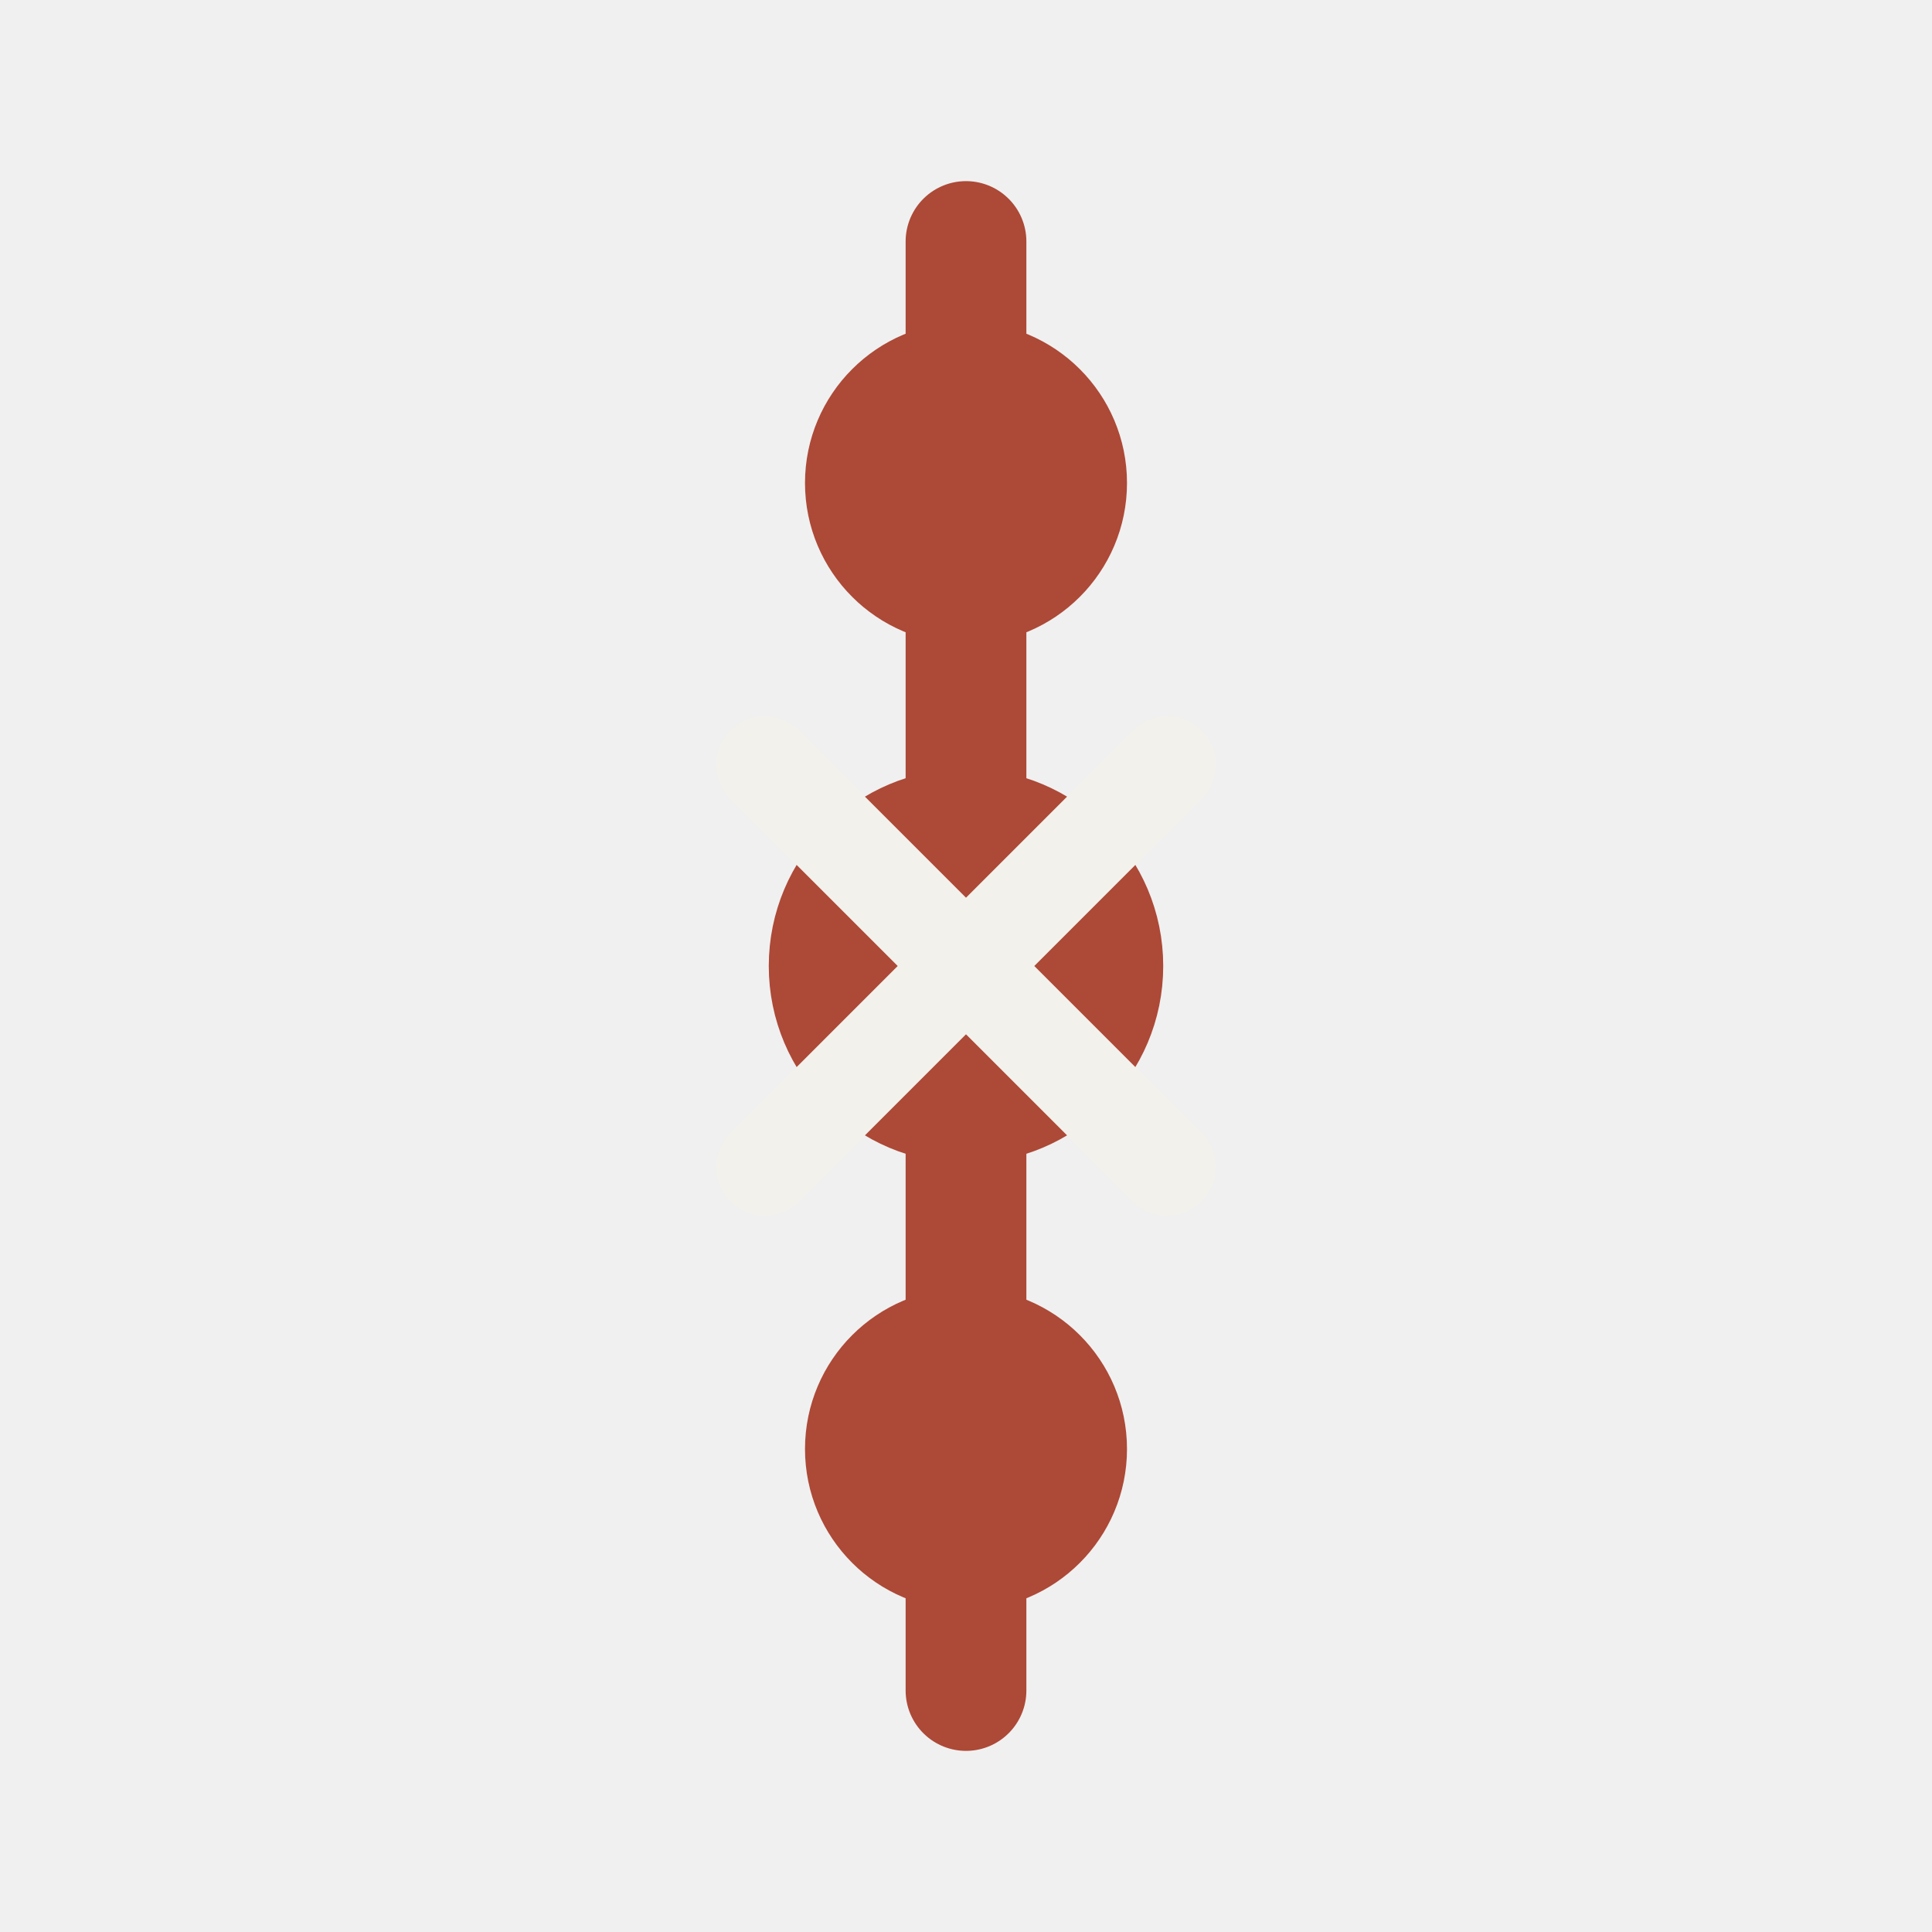
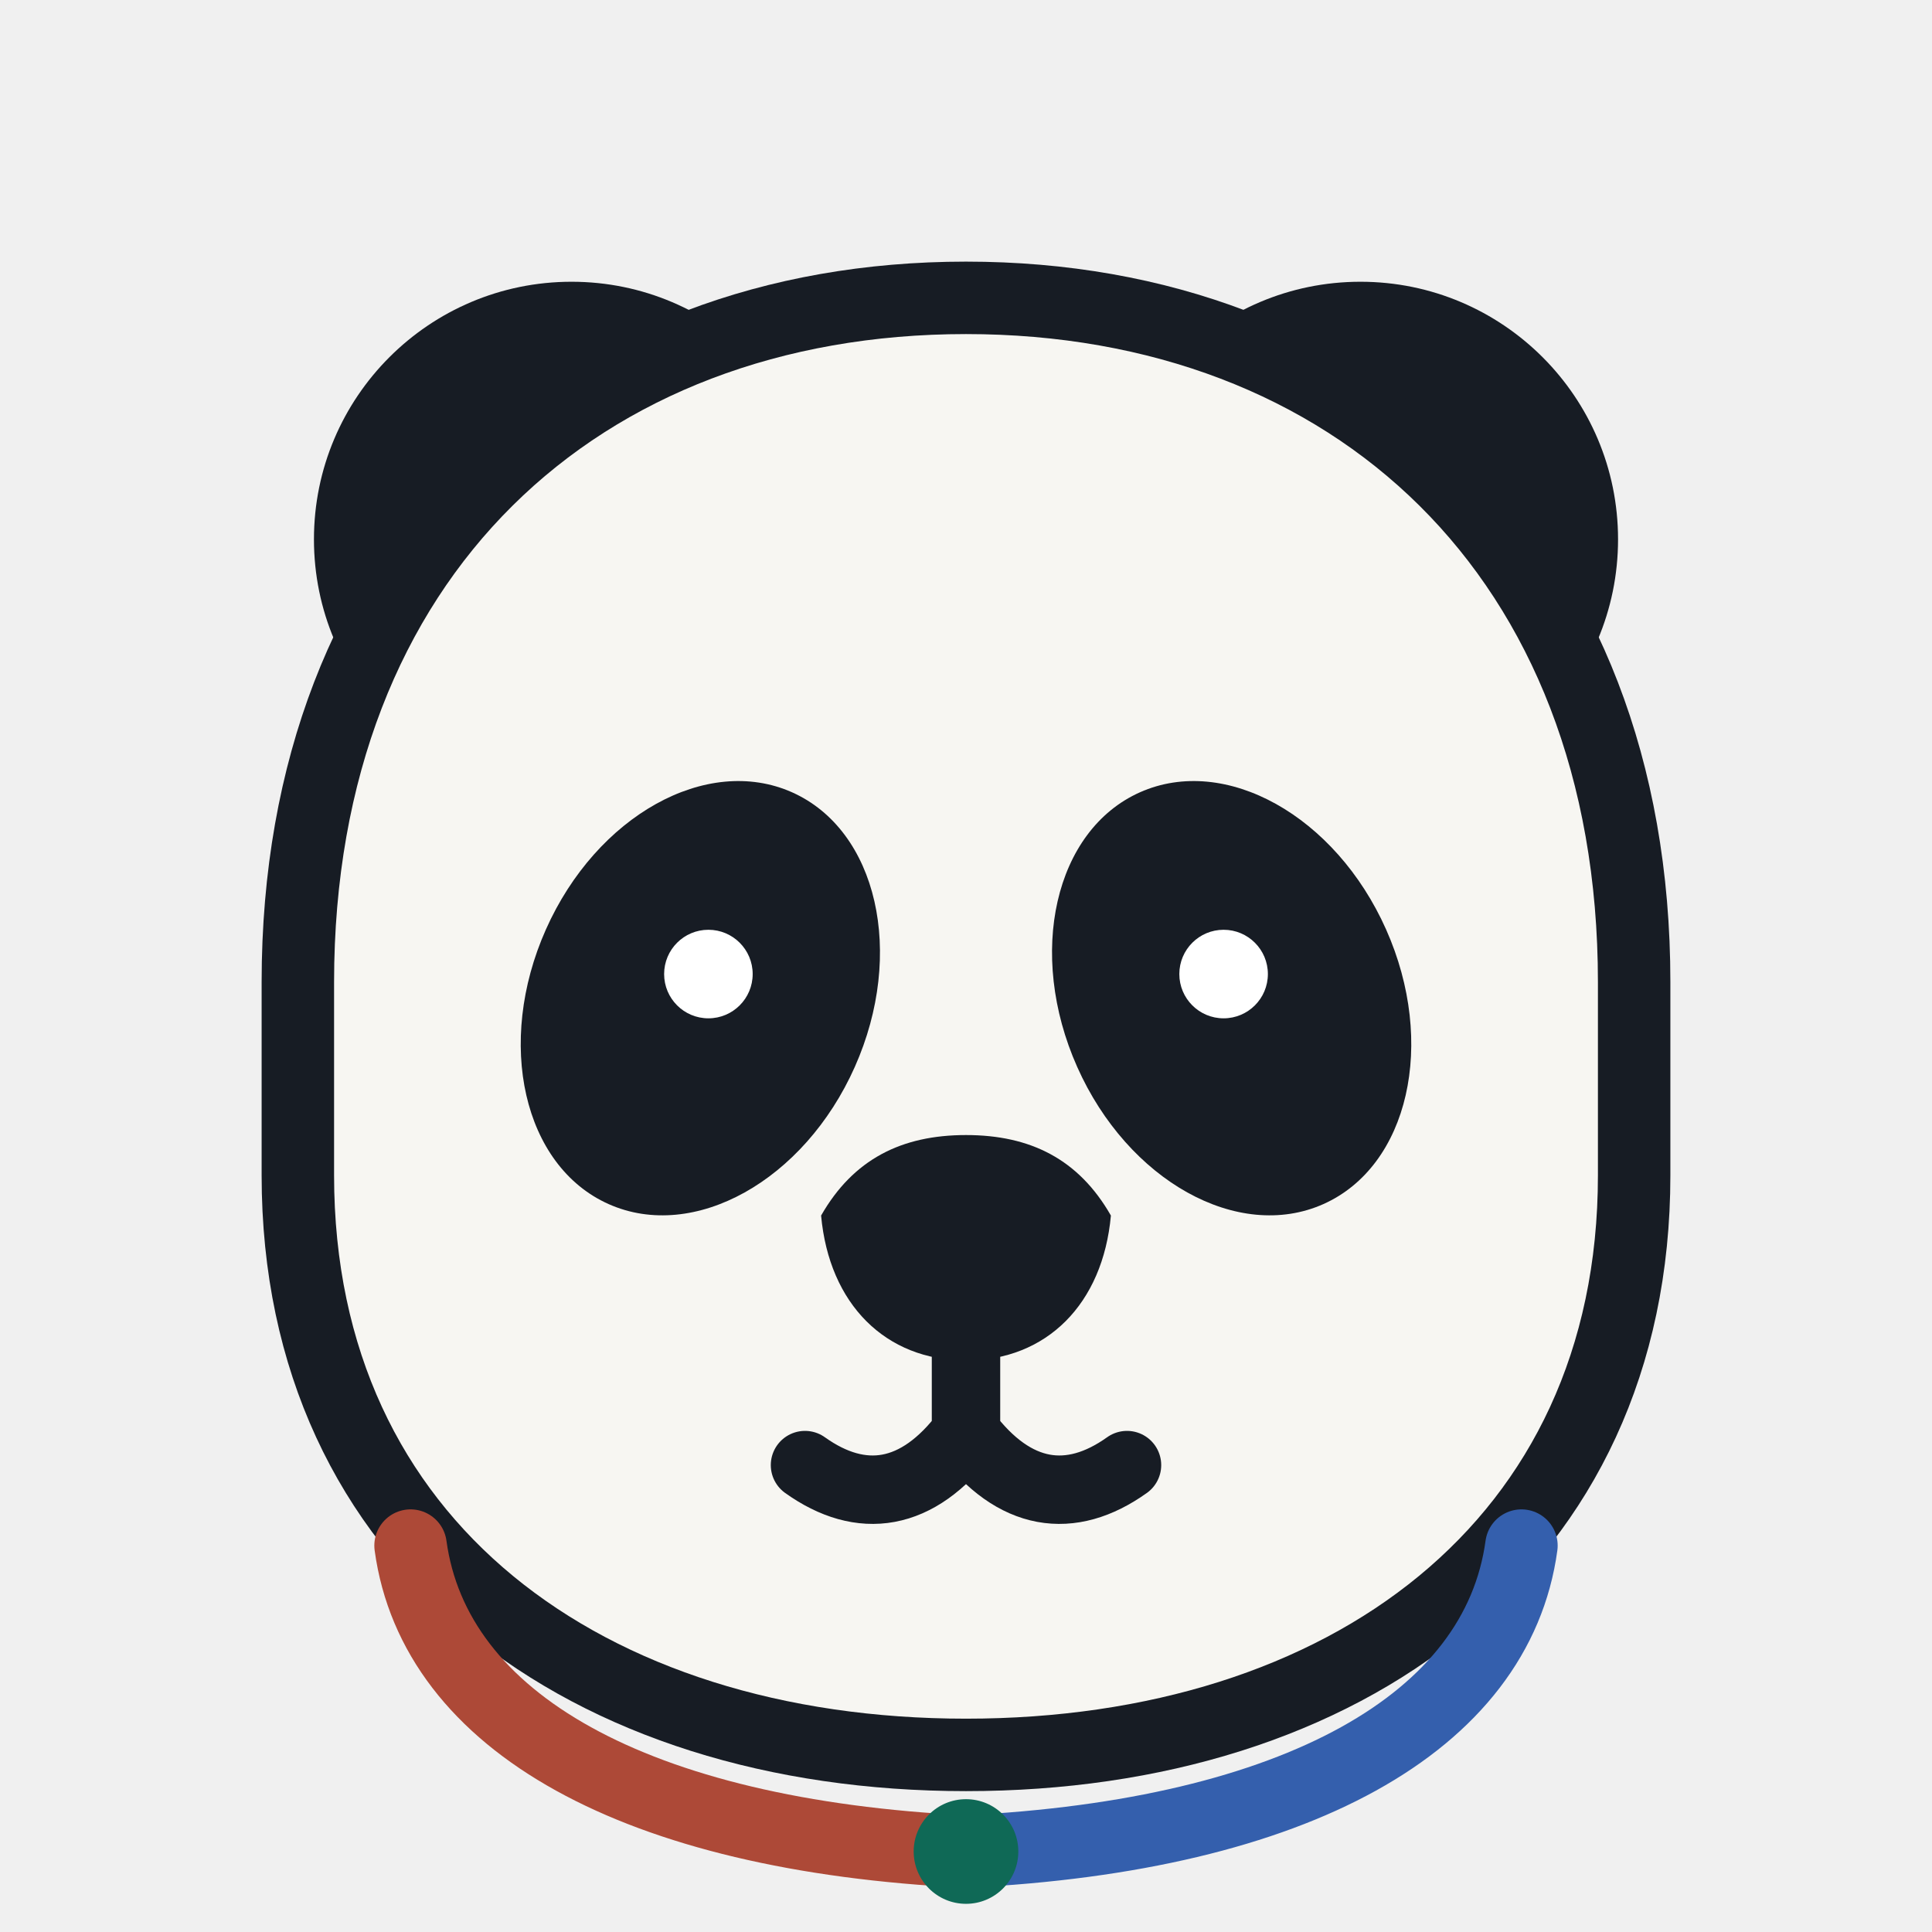
- <svg xmlns="http://www.w3.org/2000/svg" viewBox="0 0 24 24" fill="#ad4937" stroke="#ad4937" stroke-width="1.5" stroke-linecap="round" stroke-linejoin="round">
-   <path d="M12 3v18" fill="none" />
-   <circle cx="12" cy="6" r="1.25" />
-   <circle cx="12" cy="12" r="1.7" />
-   <circle cx="12" cy="18" r="1.25" />
-   <path d="m9.5 9.5 5 5m0-5-5 5" fill="none" stroke="#f3f1eb" stroke-width="1.2" />
+ <svg xmlns="http://www.w3.org/2000/svg" viewBox="0 0 24 24" fill="none" aria-labelledby="title">
+   <circle cx="7.1" cy="6.7" r="3.2" fill="#171c24" />
+   <circle cx="16.9" cy="6.7" r="3.2" fill="#171c24" />
+   <path d="M3.7 12.2c0-5.3 3.5-8.5 8.3-8.5s8.3 3.2 8.3 8.5v2.4c0 4.6-3.6 7.2-8.3 7.2s-8.3-2.6-8.3-7.2z" fill="#f7f6f2" stroke="#171c24" stroke-width=".9" />
+   <ellipse cx="8.7" cy="12.4" rx="2.1" ry="2.8" fill="#171c24" transform="rotate(24 8.7 12.4)" />
+   <ellipse cx="15.3" cy="12.4" rx="2.1" ry="2.8" fill="#171c24" transform="rotate(-24 15.3 12.4)" />
+   <circle cx="8.8" cy="12.1" r=".55" fill="#fff" />
+   <circle cx="15.2" cy="12.1" r=".55" fill="#fff" />
+   <path d="M10.2 15.1c.4-.7 1-1 1.8-1s1.4.3 1.8 1c-.1 1.1-.8 1.8-1.8 1.8s-1.7-.7-1.8-1.8z" fill="#171c24" />
+   <path d="M12 16.8v1m0 0c-.6.8-1.3.9-2 .4m2-.4c.6.8 1.3.9 2 .4" stroke="#171c24" stroke-width=".85" stroke-linecap="round" />
+   <path d="M5.1 19.2c.3 2.2 2.8 3.6 6.9 3.8" stroke="#ad4937" stroke-width=".9" stroke-linecap="round" />
+   <path d="M18.9 19.2c-.3 2.2-2.8 3.6-6.9 3.8" stroke="#345fad" stroke-width=".9" stroke-linecap="round" />
+   <circle cx="12" cy="23" r=".65" fill="#0f6956" />
</svg>
